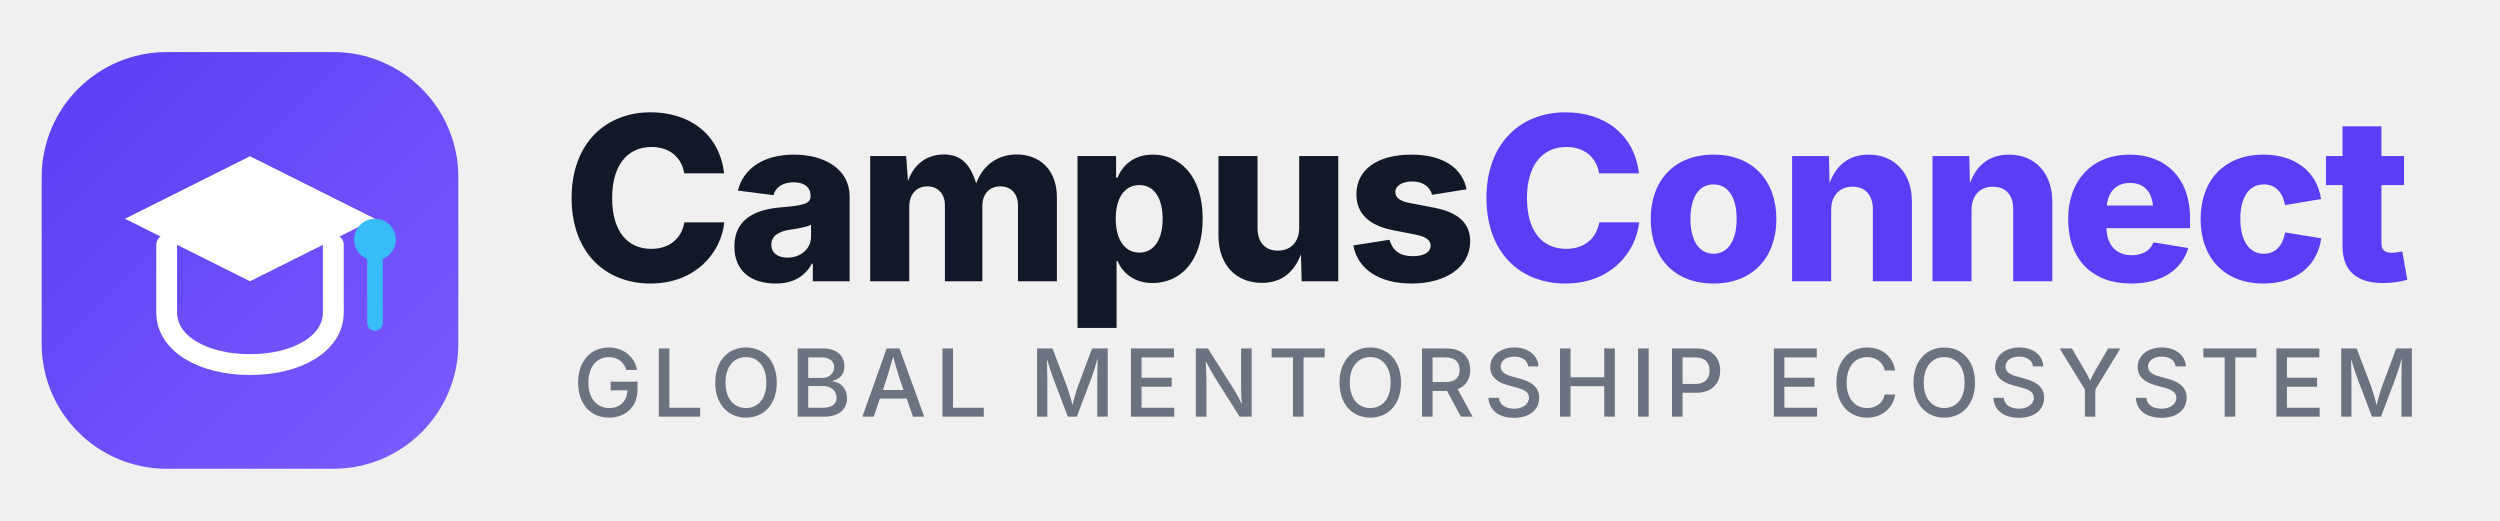
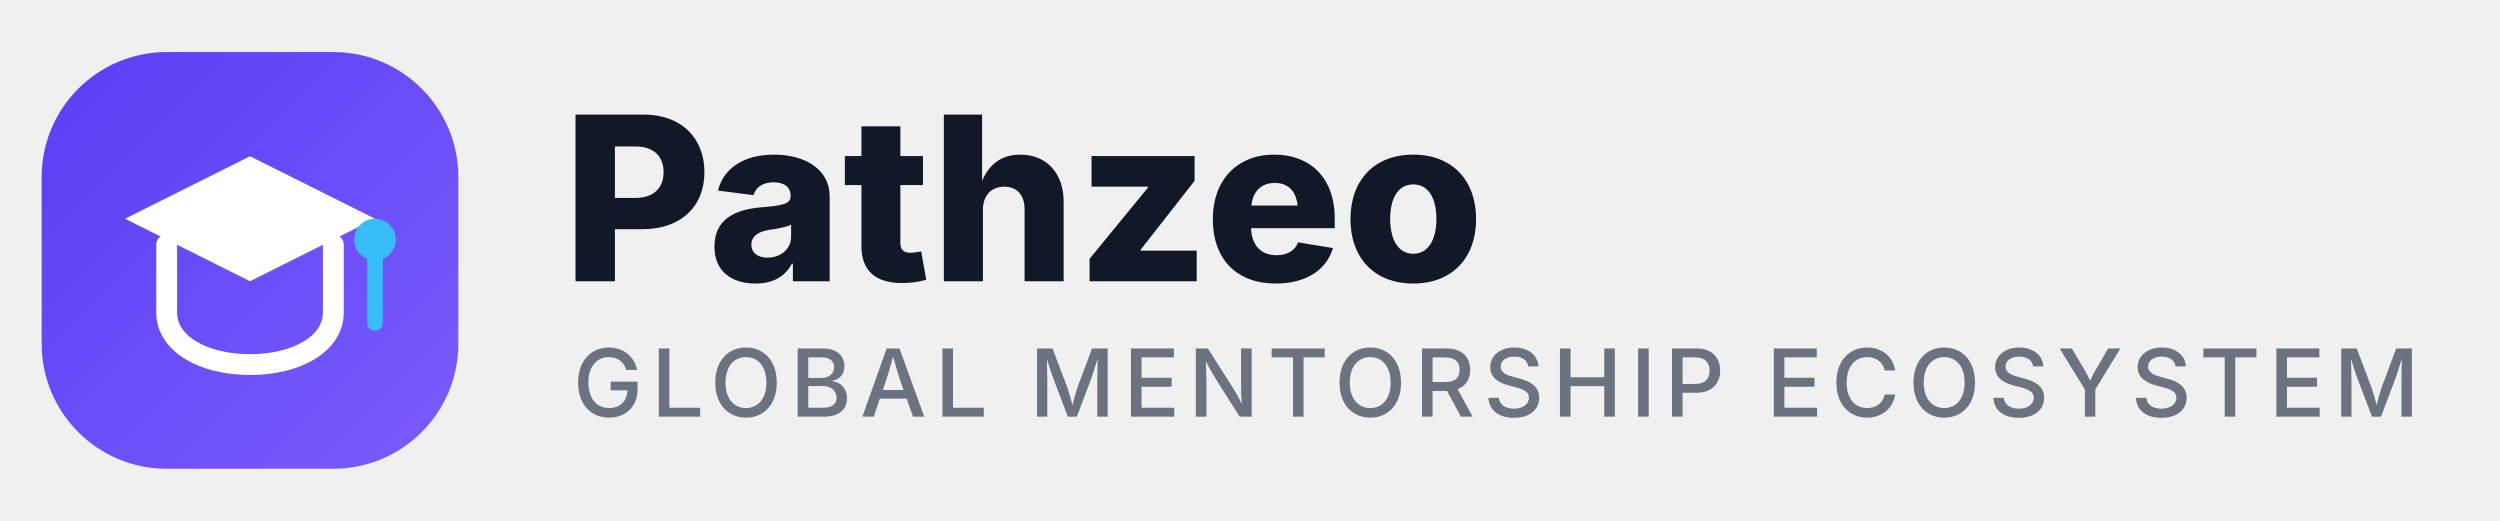
<svg xmlns="http://www.w3.org/2000/svg" viewBox="0 0 240 50" width="240" height="50" fill="none">
  <defs>
    <linearGradient id="ccGrad" x1="0%" y1="0%" x2="100%" y2="100%">
      <stop offset="0%" stop-color="#5B3DF5" />
      <stop offset="100%" stop-color="#7C5CFC" />
    </linearGradient>
    <linearGradient id="ccGrad2" x1="0%" y1="0%" x2="100%" y2="100%">
      <stop offset="0%" stop-color="#38BDF8" />
      <stop offset="100%" stop-color="#5B3DF5" />
    </linearGradient>
  </defs>
  <g transform="translate(4, 5)">
    <rect x="0" y="0" width="40" height="40" rx="12" fill="url(#ccGrad)" />
    <path d="M20 10L32 16L20 22L8 16L20 10Z" fill="#FFFFFF" />
    <path d="M12 18.5V25C12 28 15.5 30 20 30C24.5 30 28 28 28 25V18.5" stroke="#FFFFFF" stroke-width="2" stroke-linecap="round" />
    <circle cx="32" cy="18" r="2" fill="#38BDF8" />
    <path d="M32 20V26" stroke="#38BDF8" stroke-width="1.5" stroke-linecap="round" />
  </g>
-   <text x="54" y="27" font-family="'Outfit', 'Inter', -apple-system, sans-serif" font-weight="800" font-size="22" fill="#111827" letter-spacing="-0.5">Campus<tspan fill="#5B3DF5">Connect</tspan>
-   </text>
+   <text x="54" y="27" font-family="'Outfit', 'Inter', -apple-system, sans-serif" font-weight="800" font-size="22" fill="#111827">Pathzeo</text>
  <text x="55" y="40" font-family="'Inter', -apple-system, sans-serif" font-weight="500" font-size="9" fill="#6B7280" letter-spacing="0.8">GLOBAL MENTORSHIP ECOSYSTEM</text>
</svg>
